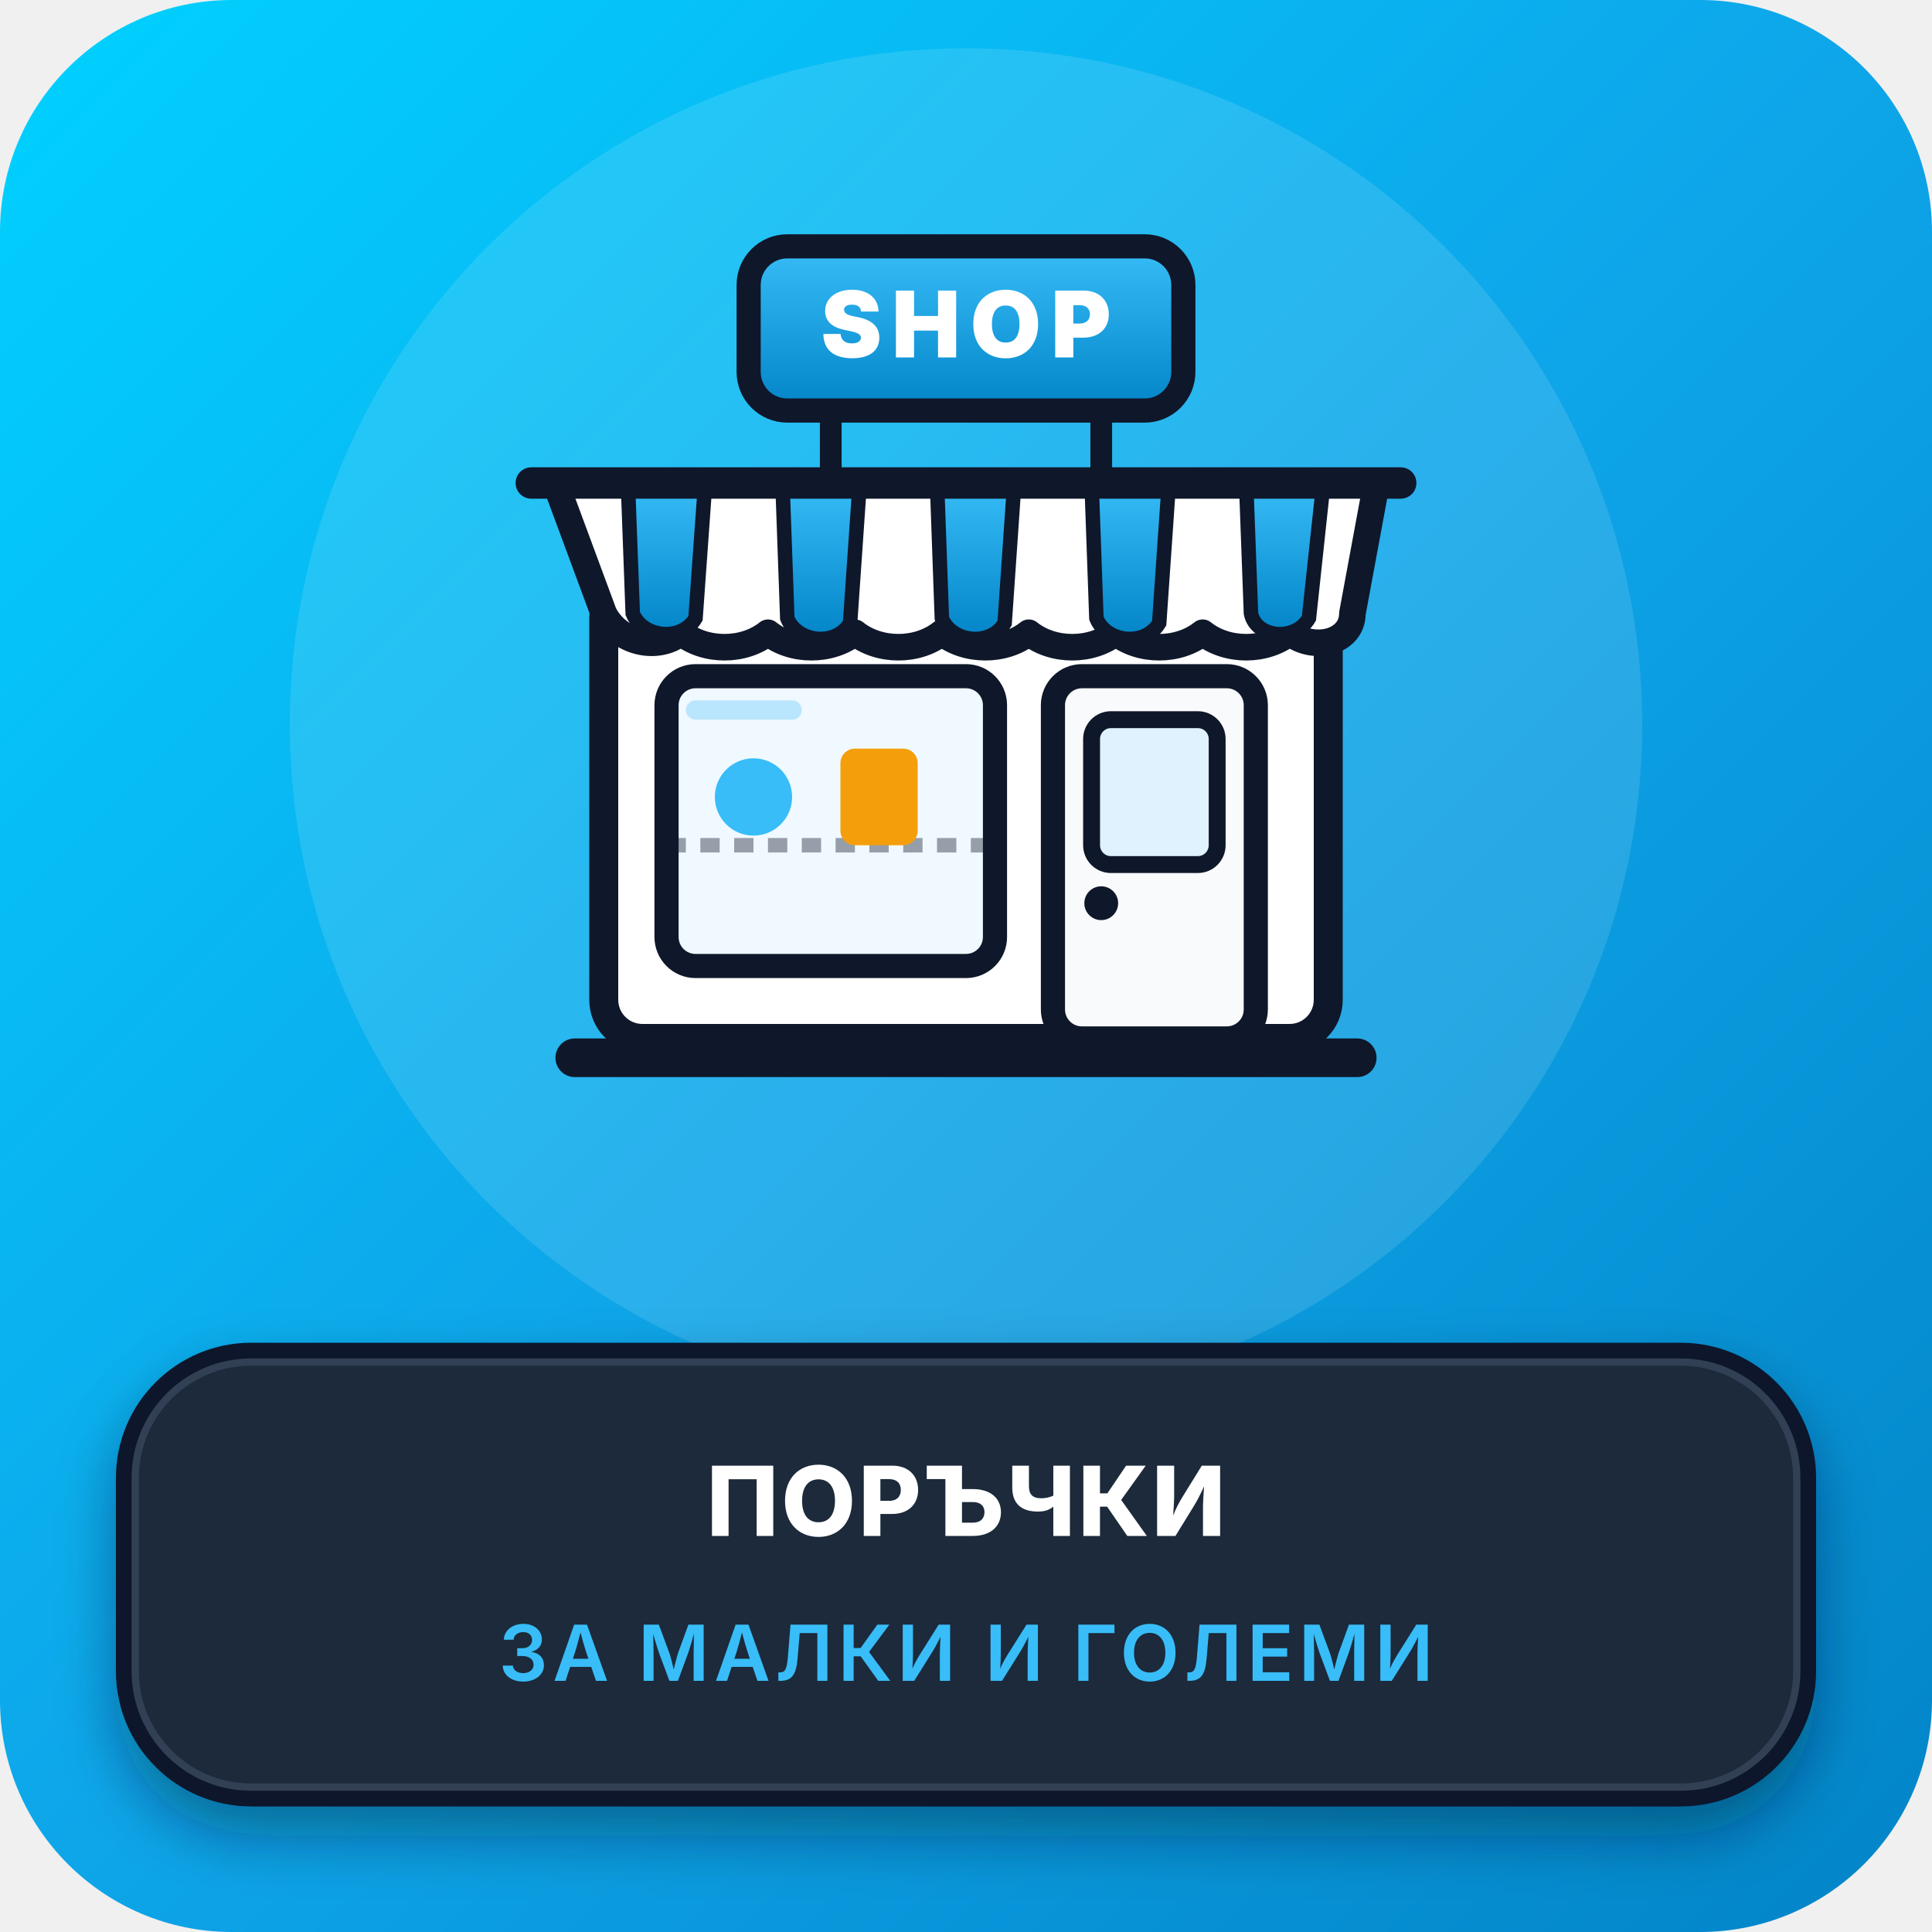
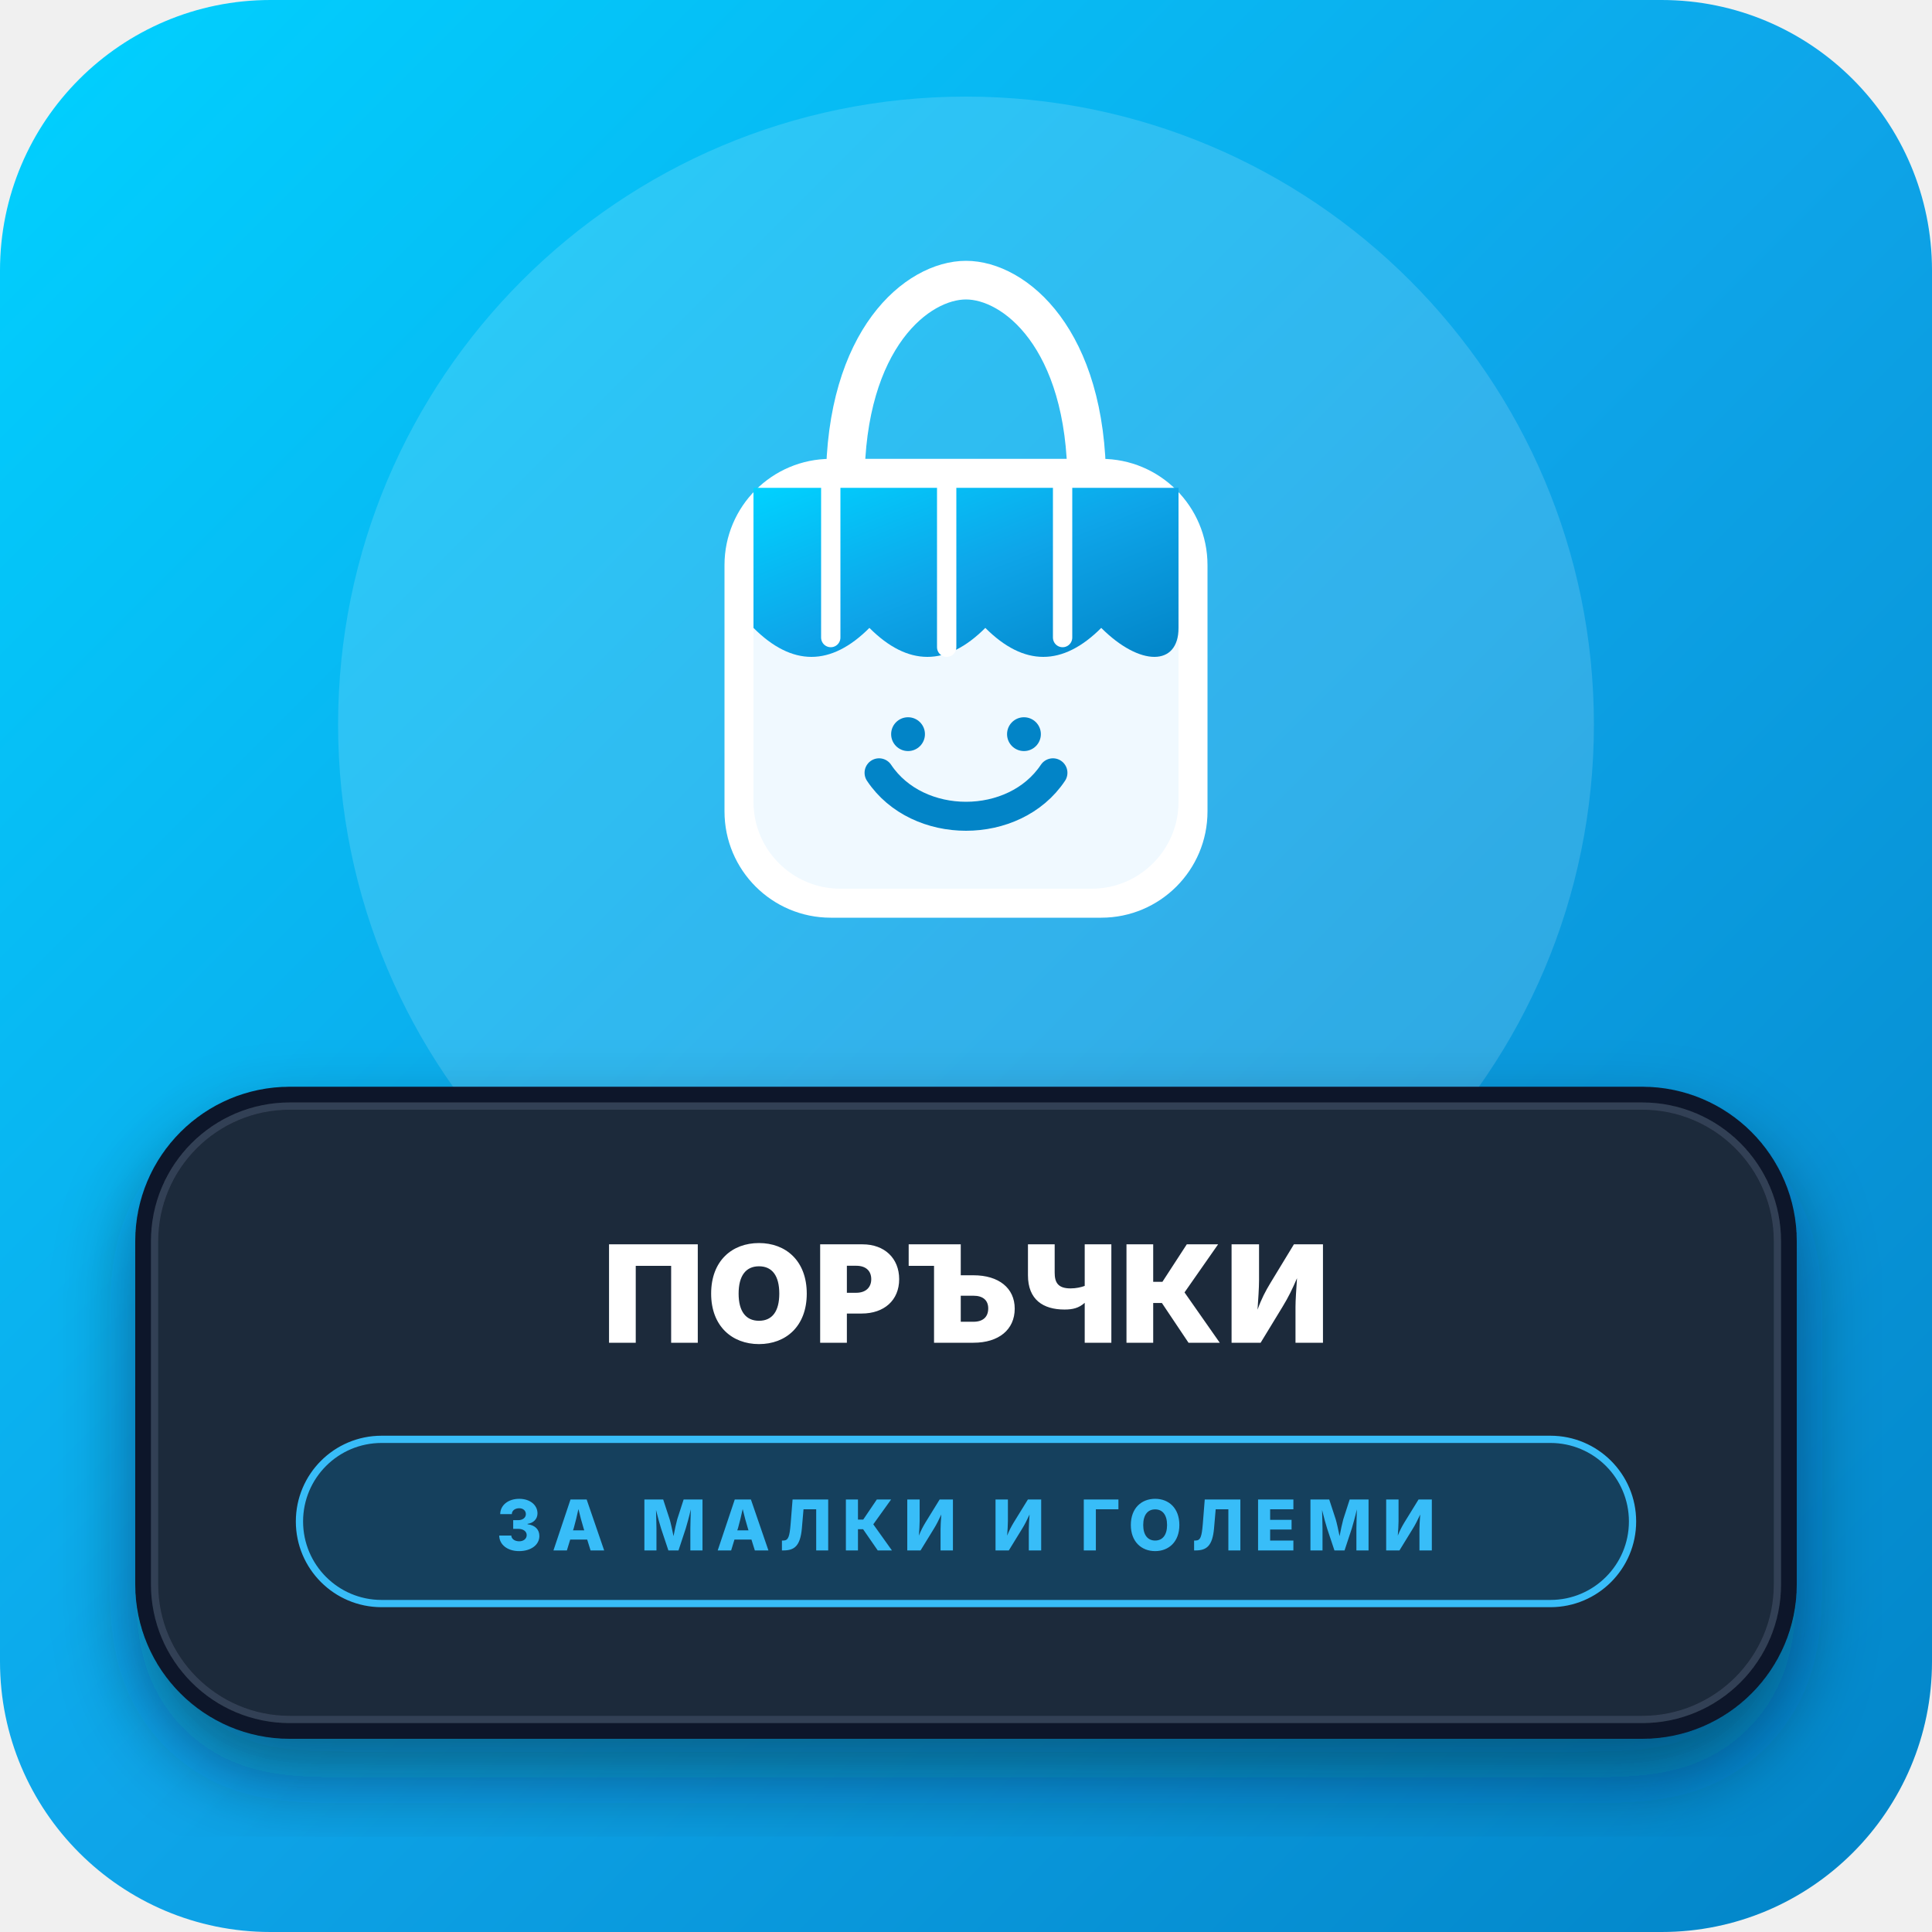
<svg xmlns="http://www.w3.org/2000/svg" viewBox="0 0 400 400" fill="none">
  <defs>
-     <linearGradient id="bgGrad" x1="0%" y1="0%" x2="100%" y2="100%">
+     <linearGradient id="badgeBg" x1="0%" y1="0%" x2="100%" y2="100%">
      <stop offset="0%" stop-color="#00D2FF" />
      <stop offset="50%" stop-color="#0EA5E9" />
      <stop offset="100%" stop-color="#0284C7" />
    </linearGradient>
-     <linearGradient id="shopAccent" x1="0%" y1="0%" x2="0%" y2="100%">
-       <stop offset="0%" stop-color="#38BDF8" />
-       <stop offset="100%" stop-color="#0284C7" />
+     <linearGradient id="awningLight2" x1="0%" y1="0%" x2="0%" y2="100%">
+       <stop offset="0%" stop-color="#FFFFFF" />
+       <stop offset="100%" stop-color="#E0F2FE" />
    </linearGradient>
-     <filter id="shadow" x="-10%" y="-10%" width="120%" height="120%">
-       <feDropShadow dx="0" dy="8" stdDeviation="12" flood-color="#0369a1" flood-opacity="0.35" />
+     <filter id="badgeShadow" x="-10%" y="-10%" width="120%" height="120%">
+       <feDropShadow dx="0" dy="10" stdDeviation="14" flood-color="#0369a1" flood-opacity="0.35" />
    </filter>
-     <filter id="bannerShadow" x="-10%" y="-20%" width="120%" height="140%">
-       <feDropShadow dx="0" dy="6" stdDeviation="6" flood-color="#0f172a" flood-opacity="0.4" />
+     <filter id="plateShadow" x="-10%" y="-15%" width="120%" height="130%">
+       <feDropShadow dx="0" dy="8" stdDeviation="8" flood-color="#0f172a" flood-opacity="0.45" />
    </filter>
  </defs>
-   <rect width="400" height="400" rx="48" fill="url(#bgGrad)" />
-   <circle cx="200" cy="150" r="140" fill="#FFFFFF" opacity="0.12" />
-   <g transform="translate(100, 35)">
-     <rect x="15" y="180" width="170" height="8" rx="4" fill="#0F172A" />
-     <rect x="25" y="85" width="150" height="95" rx="8" fill="#FFFFFF" stroke="#0F172A" stroke-width="6" stroke-linejoin="round" />
-     <rect x="38" y="105" width="68" height="60" rx="6" fill="#F0F9FF" stroke="#0F172A" stroke-width="5" />
-     <line x1="38" y1="140" x2="106" y2="140" stroke="#0F172A" stroke-width="3" stroke-dasharray="4 3" opacity="0.4" />
-     <circle cx="56" cy="130" r="8" fill="#38BDF8" />
-     <rect x="74" y="120" width="16" height="20" rx="3" fill="#F59E0B" />
-     <path d="M44 112 L64 112" stroke="#BAE6FD" stroke-width="4" stroke-linecap="round" />
-     <rect x="118" y="105" width="42" height="75" rx="6" fill="#F8FAFC" stroke="#0F172A" stroke-width="5" />
-     <rect x="126" y="114" width="26" height="30" rx="4" fill="#E0F2FE" stroke="#0F172A" stroke-width="3.5" />
-     <circle cx="128" cy="152" r="3.5" fill="#0F172A" />
-     <path d="M15 65 L185 65 L180 92 C180 98 172 100 167 96 C162 100 154 100 149 96 C144 100 136 100 131 96 C126 100 118 100 113 96 C108 100 100 100 95 96 C90 100 82 100 77 96 C72 100 64 100 59 96 C54 100 46 100 41 96 C36 100 28 98 25 92 Z" fill="#FFFFFF" stroke="#0F172A" stroke-width="5.5" stroke-linejoin="round" />
-     <path d="M30 65 L46 65 L44 93 C41 98 33 97 31 92 Z" fill="url(#shopAccent)" stroke="#0F172A" stroke-width="3" />
-     <path d="M62 65 L78 65 L76 94 C73 99 65 98 63 93 Z" fill="url(#shopAccent)" stroke="#0F172A" stroke-width="3" />
-     <path d="M94 65 L110 65 L108 94 C105 99 97 98 95 93 Z" fill="url(#shopAccent)" stroke="#0F172A" stroke-width="3" />
-     <path d="M126 65 L142 65 L140 94 C137 99 129 98 127 93 Z" fill="url(#shopAccent)" stroke="#0F172A" stroke-width="3" />
-     <path d="M158 65 L174 65 L171 93 C168 98 160 97 159 92 Z" fill="url(#shopAccent)" stroke="#0F172A" stroke-width="3" />
-     <line x1="10" y1="65" x2="190" y2="65" stroke="#0F172A" stroke-width="6.5" stroke-linecap="round" />
-     <line x1="72" y1="42" x2="72" y2="65" stroke="#0F172A" stroke-width="4.5" />
-     <line x1="128" y1="42" x2="128" y2="65" stroke="#0F172A" stroke-width="4.5" />
-     <rect x="55" y="16" width="90" height="34" rx="8" fill="url(#shopAccent)" stroke="#0F172A" stroke-width="5" />
-     <text x="100" y="39" text-anchor="middle" font-family="'Unbounded', -apple-system, system-ui, sans-serif" font-weight="900" font-size="19" fill="#FFFFFF" letter-spacing="2">SHOP</text>
+   <rect width="400" height="400" rx="56" fill="url(#badgeBg)" />
+   <circle cx="200" cy="150" r="130" fill="#FFFFFF" opacity="0.15" />
+   <g transform="translate(140, 50)">
+     <path d="M35 50 C35 20 50 8 60 8 C70 8 85 20 85 50" stroke="#FFFFFF" stroke-width="8" stroke-linecap="round" fill="none" />
+     <rect x="10" y="45" width="100" height="95" rx="22" fill="#FFFFFF" />
+     <rect x="16" y="51" width="88" height="83" rx="18" fill="#F0F9FF" />
+     <path d="M16 80 C24 88 32 88 40 80 C48 88 56 88 64 80 C72 88 80 88 88 80 C96 88 104 88 104 80 L104 51 L16 51 Z" fill="url(#badgeBg)" />
+     <line x1="32" y1="51" x2="32" y2="82" stroke="#FFFFFF" stroke-width="4" stroke-linecap="round" />
+     <line x1="56" y1="51" x2="56" y2="84" stroke="#FFFFFF" stroke-width="4" stroke-linecap="round" />
+     <line x1="80" y1="51" x2="80" y2="82" stroke="#FFFFFF" stroke-width="4" stroke-linecap="round" />
+     <path d="M42 110 C50 122 70 122 78 110" stroke="#0284C7" stroke-width="6" stroke-linecap="round" fill="none" />
+     <circle cx="48" cy="102" r="3.5" fill="#0284C7" />
+     <circle cx="72" cy="102" r="3.5" fill="#0284C7" />
  </g>
-   <g filter="url(#bannerShadow)">
-     <rect x="24" y="278" width="352" height="96" rx="28" fill="#0F172A" />
-     <rect x="28" y="282" width="344" height="88" rx="24" fill="#1E293B" stroke="#334155" stroke-width="1.5" />
+   <g filter="url(#plateShadow)">
+     <rect x="28" y="225" width="344" height="135" rx="32" fill="#0F172A" />
+     <rect x="32" y="229" width="336" height="127" rx="28" fill="#1E293B" stroke="#334155" stroke-width="1.5" />
  </g>
-   <text x="200" y="318" text-anchor="middle" font-family="'Unbounded', -apple-system, system-ui, sans-serif" font-weight="800" font-size="20" fill="#FFFFFF" letter-spacing="0.5">
+   <text x="200" y="278" text-anchor="middle" font-family="'Unbounded', -apple-system, system-ui, sans-serif" font-weight="900" font-size="28" fill="#FFFFFF" letter-spacing="0.5">
    ПОРЪЧКИ
  </text>
-   <text x="200" y="348" text-anchor="middle" font-family="'Onest', -apple-system, system-ui, sans-serif" font-weight="600" font-size="16" fill="#38BDF8" letter-spacing="1">
+   <rect x="62" y="298" width="276" height="34" rx="17" fill="#0284C7" fill-opacity="0.25" stroke="#38BDF8" stroke-width="1.5" />
+   <text x="200" y="321" text-anchor="middle" font-family="'Onest', -apple-system, system-ui, sans-serif" font-weight="800" font-size="14.5" fill="#38BDF8" letter-spacing="2">
    ЗА МАЛКИ И ГОЛЕМИ
  </text>
</svg>
